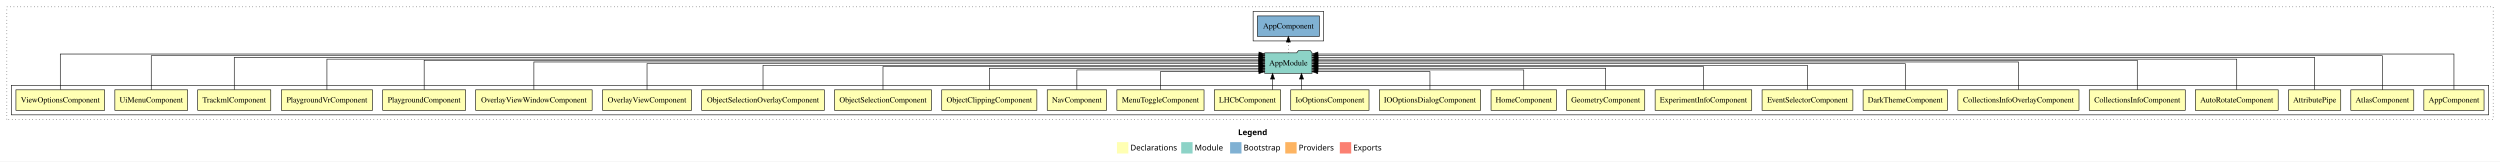
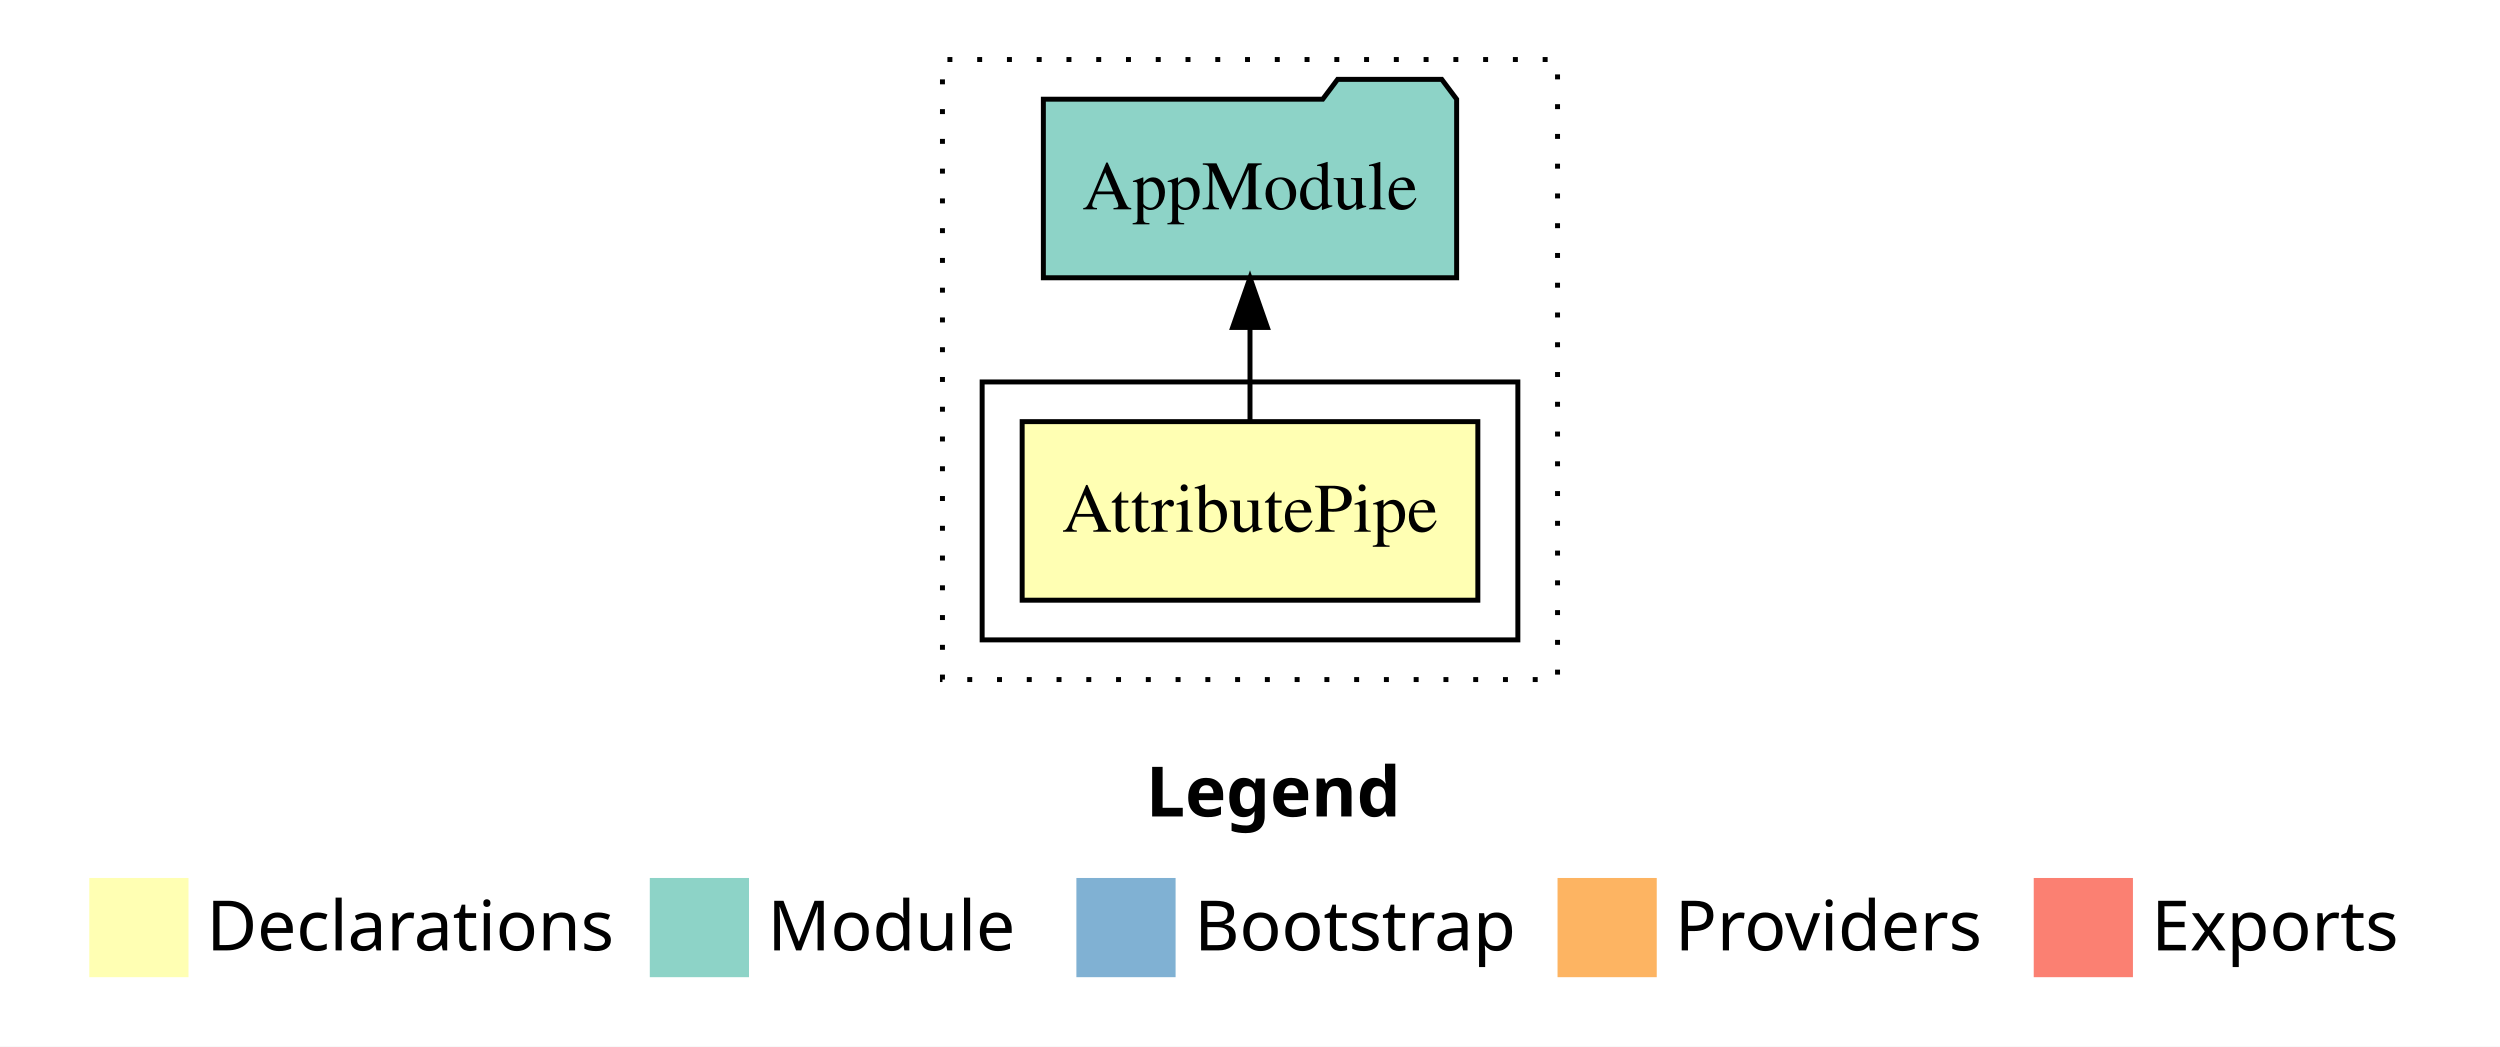
- <svg xmlns="http://www.w3.org/2000/svg" width="4397pt" height="284pt" viewBox="0.00 0.00 4397.00 284.00">
-   <g id="graph0" class="graph" transform="scale(1 1) rotate(0) translate(4 280)">
-     <polygon fill="#ffffff" stroke="transparent" points="-4,4 -4,-280 4393,-280 4393,4 -4,4" />
-     <text text-anchor="start" x="2173.509" y="-42.4" font-family="sans-serif" font-weight="bold" font-size="14.00" fill="#000000">Legend</text>
-     <polygon fill="#ffffb3" stroke="transparent" points="1960.5,-10 1960.5,-30 1980.5,-30 1980.5,-10 1960.5,-10" />
-     <text text-anchor="start" x="1984.129" y="-15.4" font-family="sans-serif" font-size="14.00" fill="#000000">  Declarations</text>
-     <polygon fill="#8dd3c7" stroke="transparent" points="2073.5,-10 2073.5,-30 2093.5,-30 2093.5,-10 2073.5,-10" />
-     <text text-anchor="start" x="2097.225" y="-15.4" font-family="sans-serif" font-size="14.00" fill="#000000">  Module</text>
-     <polygon fill="#80b1d3" stroke="transparent" points="2159.5,-10 2159.5,-30 2179.5,-30 2179.5,-10 2159.5,-10" />
-     <text text-anchor="start" x="2183.281" y="-15.4" font-family="sans-serif" font-size="14.00" fill="#000000">  Bootstrap</text>
-     <polygon fill="#fdb462" stroke="transparent" points="2256.5,-10 2256.5,-30 2276.5,-30 2276.5,-10 2256.5,-10" />
-     <text text-anchor="start" x="2280.173" y="-15.4" font-family="sans-serif" font-size="14.00" fill="#000000">  Providers</text>
-     <polygon fill="#fb8072" stroke="transparent" points="2352.5,-10 2352.5,-30 2372.5,-30 2372.5,-10 2352.5,-10" />
-     <text text-anchor="start" x="2376.226" y="-15.4" font-family="sans-serif" font-size="14.00" fill="#000000">  Exports</text>
+ <svg xmlns="http://www.w3.org/2000/svg" width="504pt" height="211pt" viewBox="0.00 0.00 504.00 211.00">
+   <g id="graph0" class="graph" transform="scale(1 1) rotate(0) translate(4 207)">
+     <polygon fill="#ffffff" stroke="transparent" points="-4,4 -4,-207 500,-207 500,4 -4,4" />
+     <text text-anchor="start" x="227.009" y="-42.4" font-family="sans-serif" font-weight="bold" font-size="14.00" fill="#000000">Legend</text>
+     <polygon fill="#ffffb3" stroke="transparent" points="14,-10 14,-30 34,-30 34,-10 14,-10" />
+     <text text-anchor="start" x="37.629" y="-15.4" font-family="sans-serif" font-size="14.00" fill="#000000">  Declarations</text>
+     <polygon fill="#8dd3c7" stroke="transparent" points="127,-10 127,-30 147,-30 147,-10 127,-10" />
+     <text text-anchor="start" x="150.725" y="-15.4" font-family="sans-serif" font-size="14.00" fill="#000000">  Module</text>
+     <polygon fill="#80b1d3" stroke="transparent" points="213,-10 213,-30 233,-30 233,-10 213,-10" />
+     <text text-anchor="start" x="236.781" y="-15.4" font-family="sans-serif" font-size="14.00" fill="#000000">  Bootstrap</text>
+     <polygon fill="#fdb462" stroke="transparent" points="310,-10 310,-30 330,-30 330,-10 310,-10" />
+     <text text-anchor="start" x="333.673" y="-15.4" font-family="sans-serif" font-size="14.00" fill="#000000">  Providers</text>
+     <polygon fill="#fb8072" stroke="transparent" points="406,-10 406,-30 426,-30 426,-10 406,-10" />
+     <text text-anchor="start" x="429.726" y="-15.4" font-family="sans-serif" font-size="14.00" fill="#000000">  Exports</text>
    <g id="clust1" class="cluster">
-       <polygon fill="none" stroke="#000000" stroke-dasharray="1,5" points="8,-70 8,-268 4381,-268 4381,-70 8,-70" />
+       <polygon fill="none" stroke="#000000" stroke-dasharray="1,5" points="186,-70 186,-195 310,-195 310,-70 186,-70" />
    </g>
    <g id="clust2" class="cluster">
-       <polygon fill="none" stroke="#000000" points="16,-78 16,-130 4373,-130 4373,-78 16,-78" />
-     </g>
-     <g id="clust31" class="cluster">
-       <polygon fill="none" stroke="#000000" points="2200,-208 2200,-260 2324,-260 2324,-208 2200,-208" />
+       <polygon fill="none" stroke="#000000" points="194,-78 194,-130 302,-130 302,-78 194,-78" />
    </g>
    <g id="node1" class="node">
-       <polygon fill="#ffffb3" stroke="#000000" points="4364.94,-122 4259.06,-122 4259.06,-86 4364.94,-86 4364.94,-122" />
-       <text text-anchor="middle" x="4312" y="-99.8" font-family="Times,serif" font-size="14.00" fill="#000000">AppComponent</text>
+       <polygon fill="#ffffb3" stroke="#000000" points="293.933,-122 202.067,-122 202.067,-86 293.933,-86 293.933,-122" />
+       <text text-anchor="middle" x="248" y="-99.8" font-family="Times,serif" font-size="14.00" fill="#000000">AttributePipe</text>
    </g>
-     <g id="node27" class="node">
-       <polygon fill="#8dd3c7" stroke="#000000" points="2303.657,-187 2300.657,-191 2279.657,-191 2276.657,-187 2220.343,-187 2220.343,-151 2303.657,-151 2303.657,-187" />
-       <text text-anchor="middle" x="2262" y="-164.8" font-family="Times,serif" font-size="14.00" fill="#000000">AppModule</text>
+     <g id="node2" class="node">
+       <polygon fill="#8dd3c7" stroke="#000000" points="289.657,-187 286.657,-191 265.657,-191 262.657,-187 206.343,-187 206.343,-151 289.657,-151 289.657,-187" />
+       <text text-anchor="middle" x="248" y="-164.8" font-family="Times,serif" font-size="14.00" fill="#000000">AppModule</text>
    </g>
    <g id="edge1" class="edge">
-       <path fill="none" stroke="#000000" d="M4312,-122.38C4312,-146.279 4312,-185 4312,-185 4312,-185 2313.878,-185 2313.878,-185" />
-       <polygon fill="#000000" stroke="#000000" points="2313.878,-181.5 2303.878,-185 2313.878,-188.5 2313.878,-181.5" />
-     </g>
-     <g id="node2" class="node">
-       <polygon fill="#ffffb3" stroke="#000000" points="4241.38,-122 4130.62,-122 4130.62,-86 4241.38,-86 4241.38,-122" />
-       <text text-anchor="middle" x="4186" y="-99.8" font-family="Times,serif" font-size="14.00" fill="#000000">AtlasComponent</text>
-     </g>
-     <g id="edge2" class="edge">
-       <path fill="none" stroke="#000000" d="M4186,-122.091C4186,-145.133 4186,-182 4186,-182 4186,-182 2313.975,-182 2313.975,-182" />
-       <polygon fill="#000000" stroke="#000000" points="2313.975,-178.5 2303.975,-182 2313.975,-185.5 2313.975,-178.5" />
-     </g>
-     <g id="node3" class="node">
-       <polygon fill="#ffffb3" stroke="#000000" points="4112.933,-122 4021.067,-122 4021.067,-86 4112.933,-86 4112.933,-122" />
-       <text text-anchor="middle" x="4067" y="-99.8" font-family="Times,serif" font-size="14.00" fill="#000000">AttributePipe</text>
-     </g>
-     <g id="edge3" class="edge">
-       <path fill="none" stroke="#000000" d="M4067,-122.155C4067,-144.352 4067,-179 4067,-179 4067,-179 2313.96,-179 2313.96,-179" />
-       <polygon fill="#000000" stroke="#000000" points="2313.96,-175.5 2303.96,-179 2313.96,-182.5 2313.96,-175.5" />
-     </g>
-     <g id="node4" class="node">
-       <polygon fill="#ffffb3" stroke="#000000" points="4002.877,-122 3857.123,-122 3857.123,-86 4002.877,-86 4002.877,-122" />
-       <text text-anchor="middle" x="3930" y="-99.8" font-family="Times,serif" font-size="14.00" fill="#000000">AutoRotateComponent</text>
-     </g>
-     <g id="edge4" class="edge">
-       <path fill="none" stroke="#000000" d="M3930,-122.169C3930,-143.498 3930,-176 3930,-176 3930,-176 2314.066,-176 2314.066,-176" />
-       <polygon fill="#000000" stroke="#000000" points="2314.066,-172.5 2304.066,-176 2314.066,-179.5 2314.066,-172.5" />
-     </g>
-     <g id="node5" class="node">
-       <polygon fill="#ffffb3" stroke="#000000" points="3839.427,-122 3670.573,-122 3670.573,-86 3839.427,-86 3839.427,-122" />
-       <text text-anchor="middle" x="3755" y="-99.8" font-family="Times,serif" font-size="14.00" fill="#000000">CollectionsInfoComponent</text>
-     </g>
-     <g id="edge5" class="edge">
-       <path fill="none" stroke="#000000" d="M3755,-122.027C3755,-142.767 3755,-174 3755,-174 3755,-174 2313.883,-174 2313.883,-174" />
-       <polygon fill="#000000" stroke="#000000" points="2313.883,-170.5 2303.883,-174 2313.883,-177.5 2313.883,-170.5" />
-     </g>
-     <g id="node6" class="node">
-       <polygon fill="#ffffb3" stroke="#000000" points="3652.514,-122 3439.486,-122 3439.486,-86 3652.514,-86 3652.514,-122" />
-       <text text-anchor="middle" x="3546" y="-99.8" font-family="Times,serif" font-size="14.00" fill="#000000">CollectionsInfoOverlayComponent</text>
-     </g>
-     <g id="edge6" class="edge">
-       <path fill="none" stroke="#000000" d="M3546,-122.308C3546,-142.145 3546,-171 3546,-171 3546,-171 2313.991,-171 2313.991,-171" />
-       <polygon fill="#000000" stroke="#000000" points="2313.991,-167.5 2303.991,-171 2313.991,-174.5 2313.991,-167.5" />
-     </g>
-     <g id="node7" class="node">
-       <polygon fill="#ffffb3" stroke="#000000" points="3421.187,-122 3272.813,-122 3272.813,-86 3421.187,-86 3421.187,-122" />
-       <text text-anchor="middle" x="3347" y="-99.8" font-family="Times,serif" font-size="14.00" fill="#000000">DarkThemeComponent</text>
-     </g>
-     <g id="edge7" class="edge">
-       <path fill="none" stroke="#000000" d="M3347,-122.169C3347,-141.09 3347,-168 3347,-168 3347,-168 2313.869,-168 2313.869,-168" />
-       <polygon fill="#000000" stroke="#000000" points="2313.869,-164.5 2303.869,-168 2313.868,-171.5 2313.869,-164.5" />
-     </g>
-     <g id="node8" class="node">
-       <polygon fill="#ffffb3" stroke="#000000" points="3254.858,-122 3095.142,-122 3095.142,-86 3254.858,-86 3254.858,-122" />
-       <text text-anchor="middle" x="3175" y="-99.8" font-family="Times,serif" font-size="14.00" fill="#000000">EventSelectorComponent</text>
-     </g>
-     <g id="edge8" class="edge">
-       <path fill="none" stroke="#000000" d="M3175,-122.302C3175,-140.27 3175,-165 3175,-165 3175,-165 2313.903,-165 2313.903,-165" />
-       <polygon fill="#000000" stroke="#000000" points="2313.903,-161.5 2303.903,-165 2313.903,-168.5 2313.903,-161.5" />
-     </g>
-     <g id="node9" class="node">
-       <polygon fill="#ffffb3" stroke="#000000" points="3076.968,-122 2907.032,-122 2907.032,-86 3076.968,-86 3076.968,-122" />
-       <text text-anchor="middle" x="2992" y="-99.8" font-family="Times,serif" font-size="14.00" fill="#000000">ExperimentInfoComponent</text>
-     </g>
-     <g id="edge9" class="edge">
-       <path fill="none" stroke="#000000" d="M2992,-122.022C2992,-139.373 2992,-163 2992,-163 2992,-163 2313.87,-163 2313.87,-163" />
-       <polygon fill="#000000" stroke="#000000" points="2313.87,-159.5 2303.87,-163 2313.87,-166.5 2313.87,-159.5" />
-     </g>
-     <g id="node10" class="node">
-       <polygon fill="#ffffb3" stroke="#000000" points="2888.81,-122 2751.19,-122 2751.19,-86 2888.81,-86 2888.81,-122" />
-       <text text-anchor="middle" x="2820" y="-99.8" font-family="Times,serif" font-size="14.00" fill="#000000">GeometryComponent</text>
-     </g>
-     <g id="edge10" class="edge">
-       <path fill="none" stroke="#000000" d="M2820,-122.027C2820,-138.398 2820,-160 2820,-160 2820,-160 2313.941,-160 2313.941,-160" />
-       <polygon fill="#000000" stroke="#000000" points="2313.941,-156.5 2303.941,-160 2313.941,-163.5 2313.941,-156.5" />
-     </g>
-     <g id="node11" class="node">
-       <polygon fill="#ffffb3" stroke="#000000" points="2733.545,-122 2618.455,-122 2618.455,-86 2733.545,-86 2733.545,-122" />
-       <text text-anchor="middle" x="2676" y="-99.8" font-family="Times,serif" font-size="14.00" fill="#000000">HomeComponent</text>
-     </g>
-     <g id="edge11" class="edge">
-       <path fill="none" stroke="#000000" d="M2676,-122.24C2676,-137.571 2676,-157 2676,-157 2676,-157 2313.975,-157 2313.975,-157" />
-       <polygon fill="#000000" stroke="#000000" points="2313.975,-153.5 2303.975,-157 2313.975,-160.5 2313.975,-153.5" />
-     </g>
-     <g id="node12" class="node">
-       <polygon fill="#ffffb3" stroke="#000000" points="2600.035,-122 2421.965,-122 2421.965,-86 2600.035,-86 2600.035,-122" />
-       <text text-anchor="middle" x="2511" y="-99.8" font-family="Times,serif" font-size="14.00" fill="#000000">IOOptionsDialogComponent</text>
-     </g>
-     <g id="edge12" class="edge">
-       <path fill="none" stroke="#000000" d="M2511,-122.051C2511,-136.373 2511,-154 2511,-154 2511,-154 2313.677,-154 2313.677,-154" />
-       <polygon fill="#000000" stroke="#000000" points="2313.677,-150.5 2303.677,-154 2313.677,-157.5 2313.677,-150.5" />
-     </g>
-     <g id="node13" class="node">
-       <polygon fill="#ffffb3" stroke="#000000" points="2403.826,-122 2266.174,-122 2266.174,-86 2403.826,-86 2403.826,-122" />
-       <text text-anchor="middle" x="2335" y="-99.8" font-family="Times,serif" font-size="14.00" fill="#000000">IoOptionsComponent</text>
-     </g>
-     <g id="edge13" class="edge">
-       <path fill="none" stroke="#000000" d="M2285.083,-122.106C2285.083,-122.106 2285.083,-140.991 2285.083,-140.991" />
-       <polygon fill="#000000" stroke="#000000" points="2281.583,-140.991 2285.083,-150.991 2288.583,-140.991 2281.583,-140.991" />
-     </g>
-     <g id="node14" class="node">
-       <polygon fill="#ffffb3" stroke="#000000" points="2248.329,-122 2131.671,-122 2131.671,-86 2248.329,-86 2248.329,-122" />
-       <text text-anchor="middle" x="2190" y="-99.8" font-family="Times,serif" font-size="14.00" fill="#000000">LHCbComponent</text>
-     </g>
-     <g id="edge14" class="edge">
-       <path fill="none" stroke="#000000" d="M2234.168,-122.106C2234.168,-122.106 2234.168,-140.991 2234.168,-140.991" />
-       <polygon fill="#000000" stroke="#000000" points="2230.668,-140.991 2234.168,-150.991 2237.668,-140.991 2230.668,-140.991" />
-     </g>
-     <g id="node15" class="node">
-       <polygon fill="#ffffb3" stroke="#000000" points="2113.65,-122 1960.35,-122 1960.35,-86 2113.65,-86 2113.65,-122" />
-       <text text-anchor="middle" x="2037" y="-99.8" font-family="Times,serif" font-size="14.00" fill="#000000">MenuToggleComponent</text>
-     </g>
-     <g id="edge15" class="edge">
-       <path fill="none" stroke="#000000" d="M2037,-122.051C2037,-136.373 2037,-154 2037,-154 2037,-154 2210.206,-154 2210.206,-154" />
-       <polygon fill="#000000" stroke="#000000" points="2210.207,-157.5 2220.206,-154 2210.206,-150.5 2210.207,-157.5" />
-     </g>
-     <g id="node16" class="node">
-       <polygon fill="#ffffb3" stroke="#000000" points="1942.154,-122 1837.846,-122 1837.846,-86 1942.154,-86 1942.154,-122" />
-       <text text-anchor="middle" x="1890" y="-99.8" font-family="Times,serif" font-size="14.00" fill="#000000">NavComponent</text>
-     </g>
-     <g id="edge16" class="edge">
-       <path fill="none" stroke="#000000" d="M1890,-122.24C1890,-137.571 1890,-157 1890,-157 1890,-157 2210.05,-157 2210.05,-157" />
-       <polygon fill="#000000" stroke="#000000" points="2210.05,-160.5 2220.05,-157 2210.05,-153.5 2210.05,-160.5" />
-     </g>
-     <g id="node17" class="node">
-       <polygon fill="#ffffb3" stroke="#000000" points="1819.658,-122 1652.342,-122 1652.342,-86 1819.658,-86 1819.658,-122" />
-       <text text-anchor="middle" x="1736" y="-99.8" font-family="Times,serif" font-size="14.00" fill="#000000">ObjectClippingComponent</text>
-     </g>
-     <g id="edge17" class="edge">
-       <path fill="none" stroke="#000000" d="M1736,-122.027C1736,-138.398 1736,-160 1736,-160 1736,-160 2210.286,-160 2210.286,-160" />
-       <polygon fill="#000000" stroke="#000000" points="2210.286,-163.5 2220.286,-160 2210.286,-156.5 2210.286,-163.5" />
-     </g>
-     <g id="node18" class="node">
-       <polygon fill="#ffffb3" stroke="#000000" points="1634.248,-122 1463.752,-122 1463.752,-86 1634.248,-86 1634.248,-122" />
-       <text text-anchor="middle" x="1549" y="-99.8" font-family="Times,serif" font-size="14.00" fill="#000000">ObjectSelectionComponent</text>
-     </g>
-     <g id="edge18" class="edge">
-       <path fill="none" stroke="#000000" d="M1549,-122.022C1549,-139.373 1549,-163 1549,-163 1549,-163 2210.323,-163 2210.323,-163" />
-       <polygon fill="#000000" stroke="#000000" points="2210.323,-166.5 2220.323,-163 2210.323,-159.5 2210.323,-166.5" />
-     </g>
-     <g id="node19" class="node">
-       <polygon fill="#ffffb3" stroke="#000000" points="1445.835,-122 1230.165,-122 1230.165,-86 1445.835,-86 1445.835,-122" />
-       <text text-anchor="middle" x="1338" y="-99.8" font-family="Times,serif" font-size="14.00" fill="#000000">ObjectSelectionOverlayComponent</text>
-     </g>
-     <g id="edge19" class="edge">
-       <path fill="none" stroke="#000000" d="M1338,-122.302C1338,-140.27 1338,-165 1338,-165 1338,-165 2210.2,-165 2210.2,-165" />
-       <polygon fill="#000000" stroke="#000000" points="2210.2,-168.5 2220.2,-165 2210.2,-161.5 2210.2,-168.5" />
-     </g>
-     <g id="node20" class="node">
-       <polygon fill="#ffffb3" stroke="#000000" points="1212.238,-122 1055.762,-122 1055.762,-86 1212.238,-86 1212.238,-122" />
-       <text text-anchor="middle" x="1134" y="-99.8" font-family="Times,serif" font-size="14.00" fill="#000000">OverlayViewComponent</text>
-     </g>
-     <g id="edge20" class="edge">
-       <path fill="none" stroke="#000000" d="M1134,-122.169C1134,-141.09 1134,-168 1134,-168 1134,-168 2210.179,-168 2210.179,-168" />
-       <polygon fill="#000000" stroke="#000000" points="2210.179,-171.5 2220.179,-168 2210.178,-164.5 2210.179,-171.5" />
-     </g>
-     <g id="node21" class="node">
-       <polygon fill="#ffffb3" stroke="#000000" points="1037.45,-122 832.55,-122 832.55,-86 1037.45,-86 1037.45,-122" />
-       <text text-anchor="middle" x="935" y="-99.8" font-family="Times,serif" font-size="14.00" fill="#000000">OverlayViewWindowComponent</text>
-     </g>
-     <g id="edge21" class="edge">
-       <path fill="none" stroke="#000000" d="M935,-122.308C935,-142.145 935,-171 935,-171 935,-171 2210.094,-171 2210.094,-171" />
-       <polygon fill="#000000" stroke="#000000" points="2210.094,-174.5 2220.094,-171 2210.094,-167.5 2210.094,-174.5" />
-     </g>
-     <g id="node22" class="node">
-       <polygon fill="#ffffb3" stroke="#000000" points="814.881,-122 669.119,-122 669.119,-86 814.881,-86 814.881,-122" />
-       <text text-anchor="middle" x="742" y="-99.8" font-family="Times,serif" font-size="14.00" fill="#000000">PlaygroundComponent</text>
-     </g>
-     <g id="edge22" class="edge">
-       <path fill="none" stroke="#000000" d="M742,-122.027C742,-142.767 742,-174 742,-174 742,-174 2210.159,-174 2210.159,-174" />
-       <polygon fill="#000000" stroke="#000000" points="2210.159,-177.5 2220.159,-174 2210.159,-170.5 2210.159,-177.5" />
-     </g>
-     <g id="node23" class="node">
-       <polygon fill="#ffffb3" stroke="#000000" points="651.148,-122 490.852,-122 490.852,-86 651.148,-86 651.148,-122" />
-       <text text-anchor="middle" x="571" y="-99.8" font-family="Times,serif" font-size="14.00" fill="#000000">PlaygroundVrComponent</text>
-     </g>
-     <g id="edge23" class="edge">
-       <path fill="none" stroke="#000000" d="M571,-122.169C571,-143.498 571,-176 571,-176 571,-176 2210.2,-176 2210.2,-176" />
-       <polygon fill="#000000" stroke="#000000" points="2210.2,-179.5 2220.2,-176 2210.2,-172.5 2210.2,-179.5" />
-     </g>
-     <g id="node24" class="node">
-       <polygon fill="#ffffb3" stroke="#000000" points="472.256,-122 343.744,-122 343.744,-86 472.256,-86 472.256,-122" />
-       <text text-anchor="middle" x="408" y="-99.8" font-family="Times,serif" font-size="14.00" fill="#000000">TrackmlComponent</text>
-     </g>
-     <g id="edge24" class="edge">
-       <path fill="none" stroke="#000000" d="M408,-122.155C408,-144.352 408,-179 408,-179 408,-179 2210.236,-179 2210.236,-179" />
-       <polygon fill="#000000" stroke="#000000" points="2210.236,-182.5 2220.236,-179 2210.236,-175.5 2210.236,-182.5" />
-     </g>
-     <g id="node25" class="node">
-       <polygon fill="#ffffb3" stroke="#000000" points="325.989,-122 198.011,-122 198.011,-86 325.989,-86 325.989,-122" />
-       <text text-anchor="middle" x="262" y="-99.8" font-family="Times,serif" font-size="14.00" fill="#000000">UiMenuComponent</text>
-     </g>
-     <g id="edge25" class="edge">
-       <path fill="none" stroke="#000000" d="M262,-122.091C262,-145.133 262,-182 262,-182 262,-182 2210.227,-182 2210.227,-182" />
-       <polygon fill="#000000" stroke="#000000" points="2210.227,-185.5 2220.227,-182 2210.227,-178.5 2210.227,-185.5" />
-     </g>
-     <g id="node26" class="node">
-       <polygon fill="#ffffb3" stroke="#000000" points="179.983,-122 24.017,-122 24.017,-86 179.983,-86 179.983,-122" />
-       <text text-anchor="middle" x="102" y="-99.8" font-family="Times,serif" font-size="14.00" fill="#000000">ViewOptionsComponent</text>
-     </g>
-     <g id="edge26" class="edge">
-       <path fill="none" stroke="#000000" d="M102,-122.38C102,-146.279 102,-185 102,-185 102,-185 2210.302,-185 2210.302,-185" />
-       <polygon fill="#000000" stroke="#000000" points="2210.302,-188.5 2220.302,-185 2210.302,-181.5 2210.302,-188.5" />
-     </g>
-     <g id="node28" class="node">
-       <polygon fill="#80b1d3" stroke="#000000" points="2316.439,-252 2207.561,-252 2207.561,-216 2316.439,-216 2316.439,-252" />
-       <text text-anchor="middle" x="2262" y="-229.8" font-family="Times,serif" font-size="14.00" fill="#000000">AppComponent </text>
-     </g>
-     <g id="edge27" class="edge">
-       <path fill="none" stroke="#000000" stroke-dasharray="1,5" d="M2262,-187.106C2262,-187.106 2262,-205.991 2262,-205.991" />
-       <polygon fill="#000000" stroke="#000000" points="2258.5,-205.991 2262,-215.991 2265.5,-205.991 2258.5,-205.991" />
+       <path fill="none" stroke="#000000" d="M248,-122.106C248,-122.106 248,-140.991 248,-140.991" />
+       <polygon fill="#000000" stroke="#000000" points="244.5,-140.991 248,-150.991 251.5,-140.991 244.5,-140.991" />
    </g>
  </g>
</svg>
